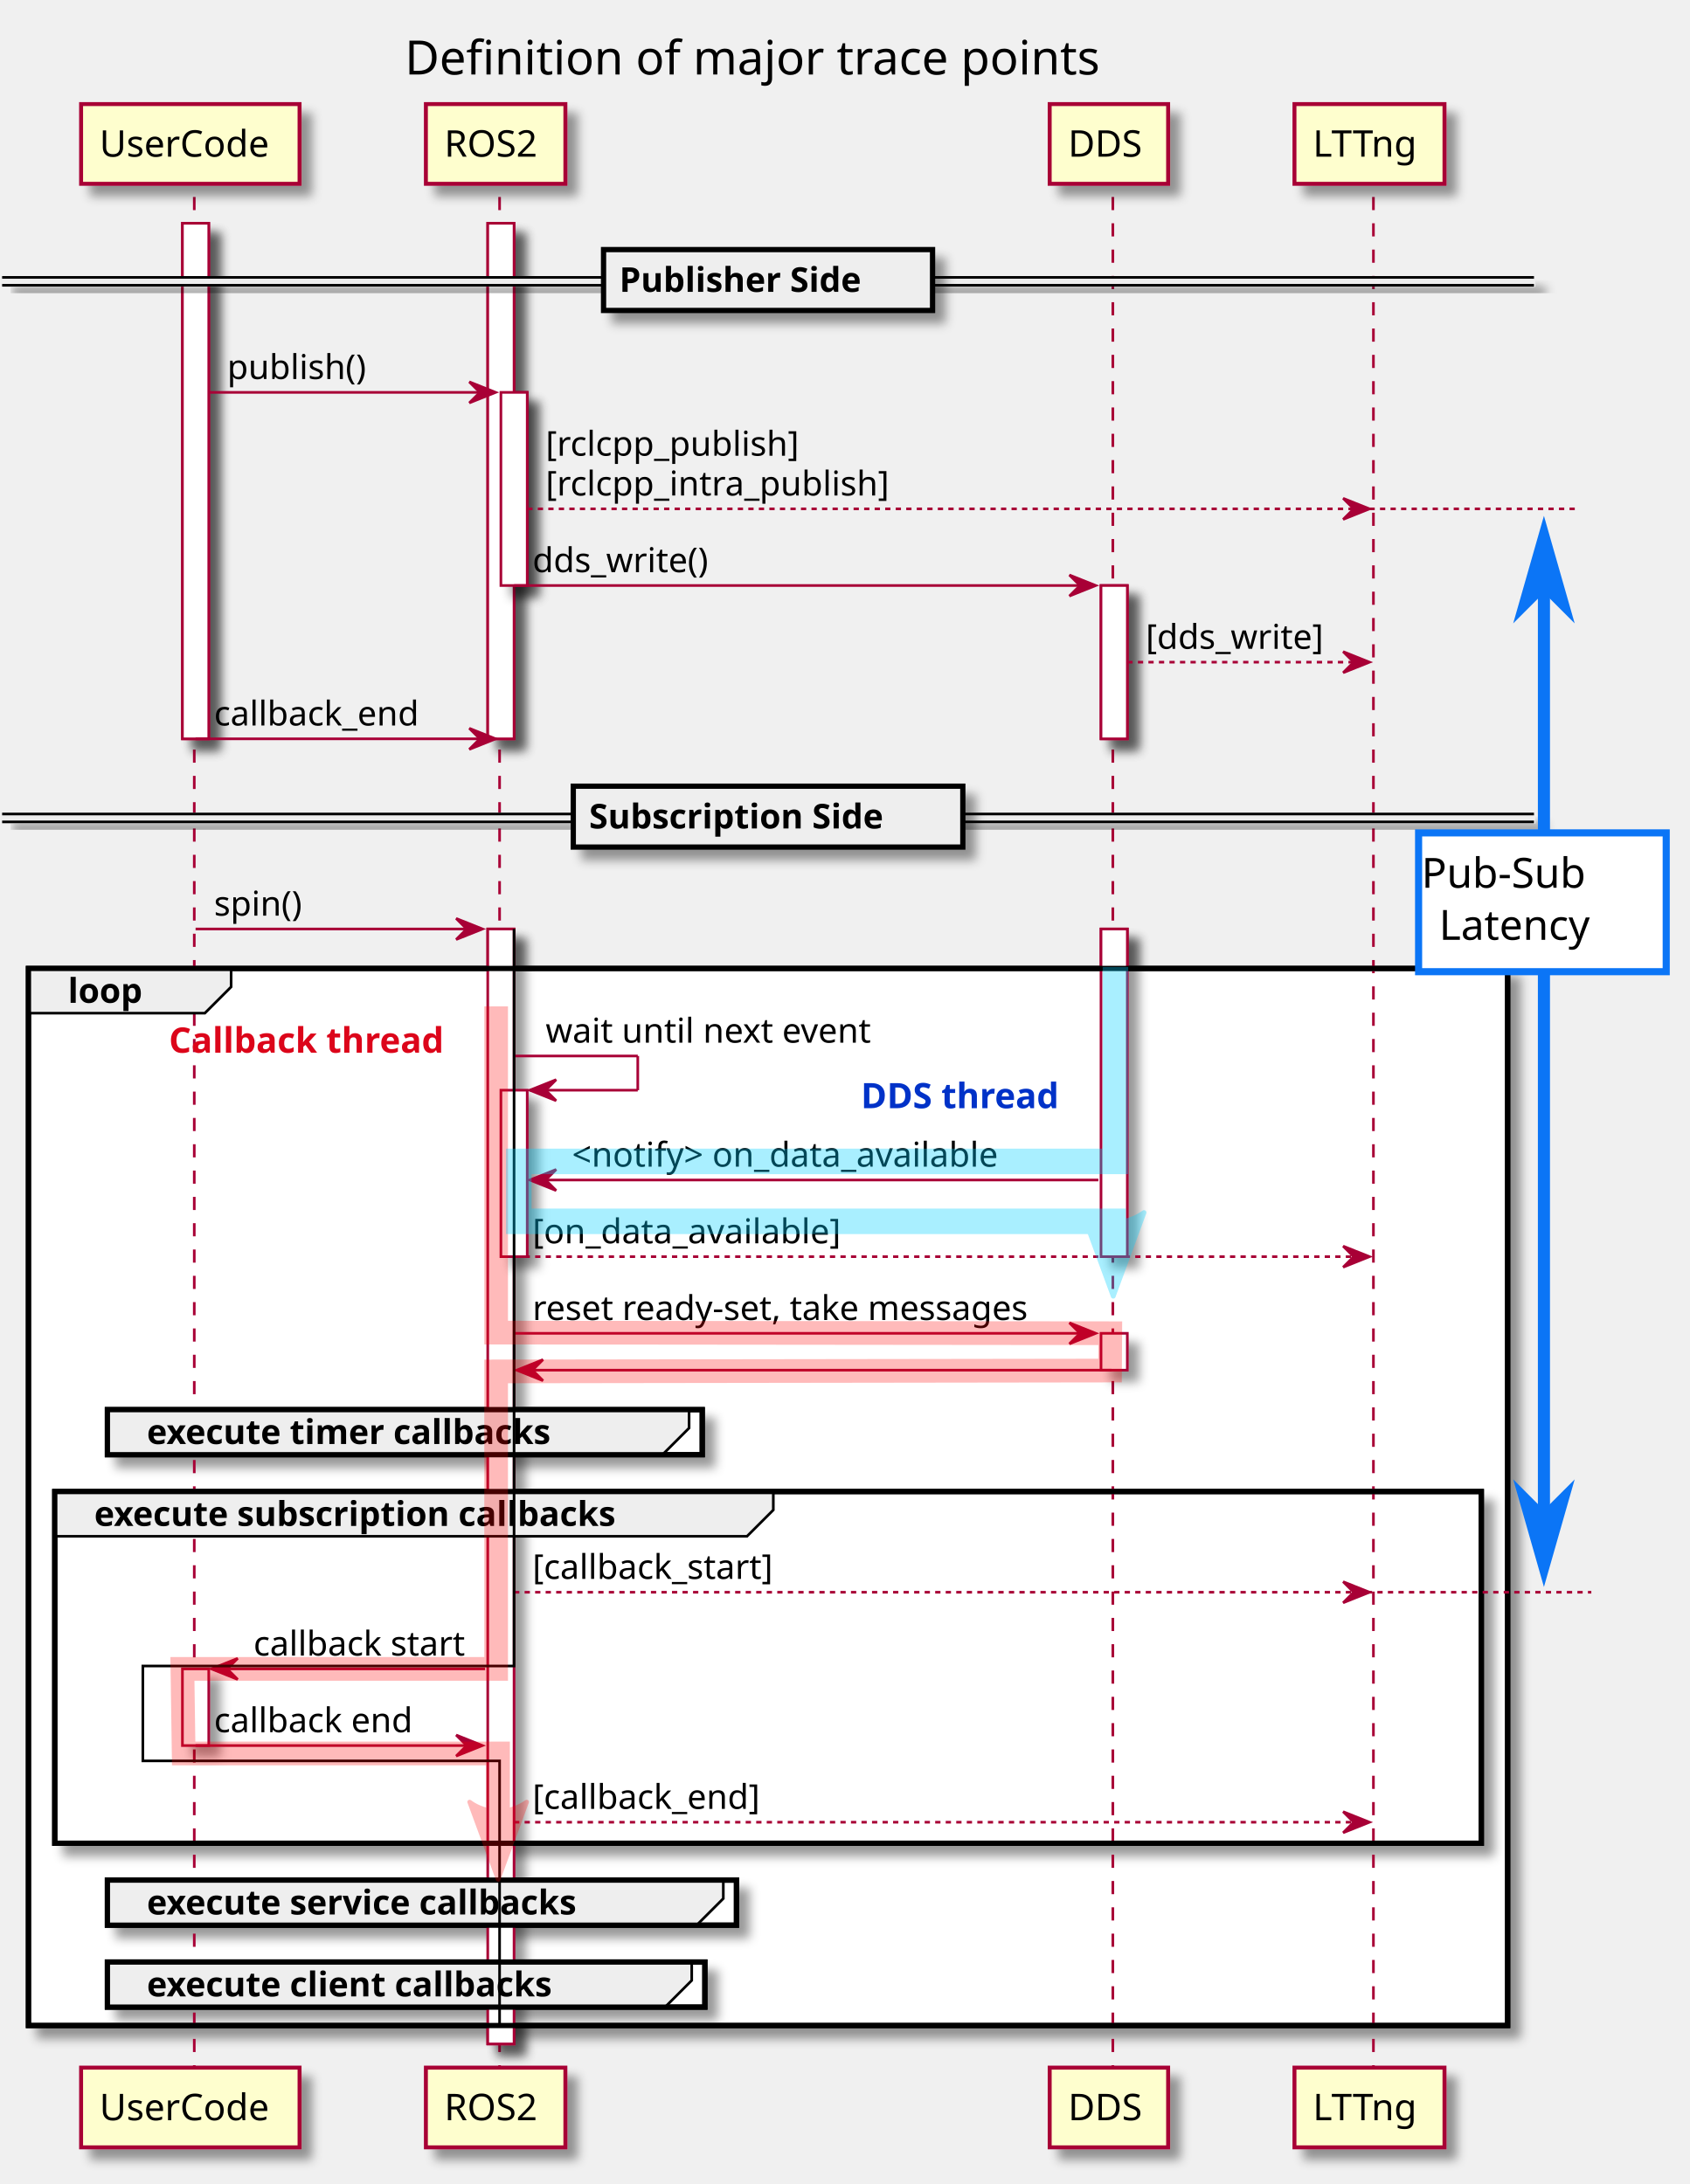
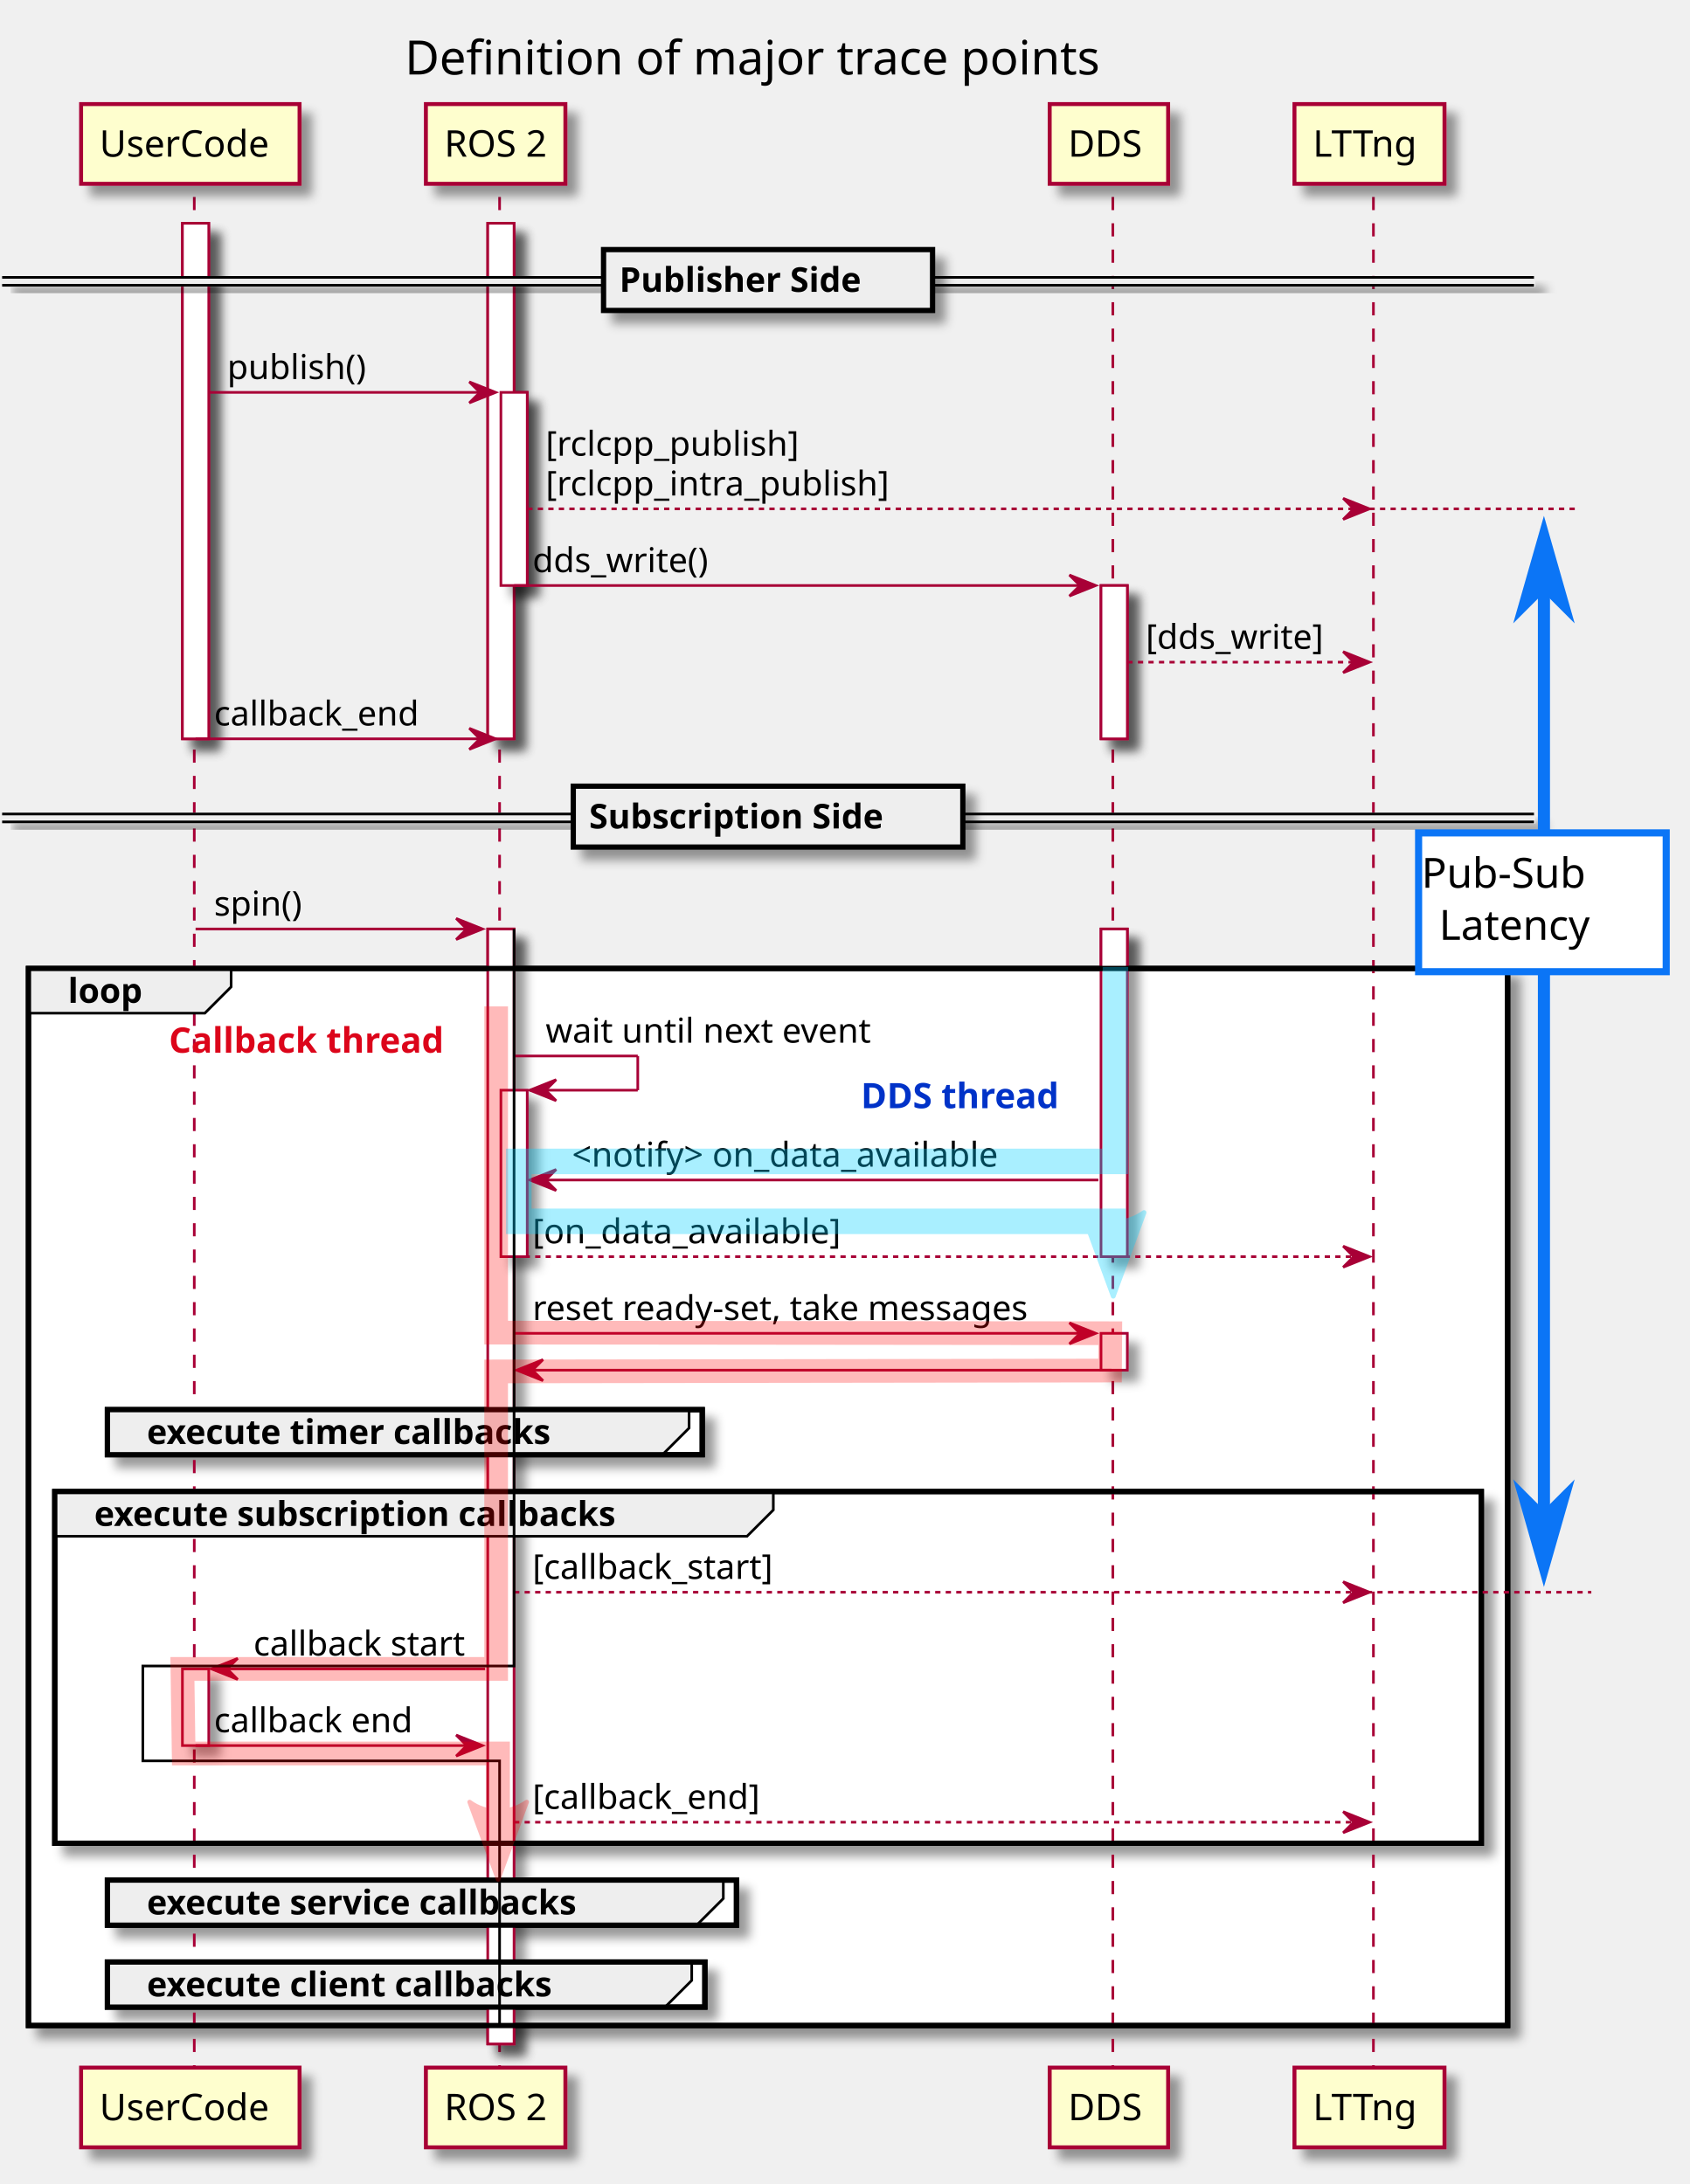
<svg xmlns="http://www.w3.org/2000/svg" contentScriptType="application/ecmascript" contentStyleType="text/css" height="830" preserveAspectRatio="none" version="1.1" viewBox="0 0 642 830" width="642" zoomAndPan="magnify" id="svg247">
  <defs id="defs11">
    <marker orient="auto" refY="0.0" refX="0.0" id="marker5994" style="overflow:visible;">
      <path id="path5992" style="fill-rule:evenodd;stroke-width:0.625;stroke-linejoin:round;stroke:#00cfff;stroke-opacity:1;fill:#00cfff;fill-opacity:1" d="M 8.719,4.034 L -2.207,0.016 L 8.719,-4.002 C 6.973,-1.63 6.983,1.616 8.719,4.034 z " transform="scale(0.3) rotate(180) translate(-2.3,0)" />
    </marker>
    <marker orient="auto" refY="0.0" refX="0.0" id="Arrow2Send" style="overflow:visible;">
      <path id="path1093" style="fill-rule:evenodd;stroke-width:0.625;stroke-linejoin:round;stroke:#ff0000;stroke-opacity:1;fill:#ff0000;fill-opacity:1" d="M 8.719,4.034 L -2.207,0.016 L 8.719,-4.002 C 6.973,-1.63 6.983,1.616 8.719,4.034 z " transform="scale(0.3) rotate(180) translate(-2.3,0)" />
    </marker>
    <marker orient="auto" refY="0.0" refX="0.0" id="Arrow1Send" style="overflow:visible;">
      <path id="path1075" d="M 0.0,0.0 L 5.0,-5.0 L -12.5,0.0 L 5.0,5.0 L 0.0,0.0 z " style="fill-rule:evenodd;stroke:#000000;stroke-width:1pt;stroke-opacity:1;fill:#000000;fill-opacity:1" transform="scale(0.2) rotate(180) translate(6,0)" />
    </marker>
    <marker orient="auto" refY="0.0" refX="0.0" id="Arrow2Mend" style="overflow:visible;">
      <path id="path1087" style="fill-rule:evenodd;stroke-width:0.625;stroke-linejoin:round;stroke:#000000;stroke-opacity:1;fill:#000000;fill-opacity:1" d="M 8.719,4.034 L -2.207,0.016 L 8.719,-4.002 C 6.973,-1.63 6.983,1.616 8.719,4.034 z " transform="scale(0.6) rotate(180) translate(0,0)" />
    </marker>
    <marker orient="auto" refY="0.0" refX="0.0" id="marker4636" style="overflow:visible;">
      <path id="path4634" d="M 0.0,0.0 L 5.0,-5.0 L -12.5,0.0 L 5.0,5.0 L 0.0,0.0 z " style="fill-rule:evenodd;stroke:#000000;stroke-width:1pt;stroke-opacity:1;fill:#000000;fill-opacity:1" transform="scale(0.4) rotate(180) translate(10,0)" />
    </marker>
    <marker style="overflow:visible" id="marker2906" refX="0" refY="0" orient="auto">
      <path transform="matrix(-0.4,0,0,-0.4,-4,0)" style="fill:#0b75f6;fill-opacity:1;fill-rule:evenodd;stroke:#0b75f6;stroke-width:1pt;stroke-opacity:1" d="M 0,0 5,-5 -12.5,0 5,5 Z" id="path2904" />
    </marker>
    <marker style="overflow:visible" id="marker2878" refX="0" refY="0" orient="auto">
      <path transform="matrix(0.4,0,0,0.4,4,0)" style="fill:#0b75f6;fill-opacity:1;fill-rule:evenodd;stroke:#0b75f6;stroke-width:1pt;stroke-opacity:1" d="M 0,0 5,-5 -12.5,0 5,5 Z" id="path2876" />
    </marker>
    <filter height="3" id="f1vkeucjz5yp91" width="3" x="-1" y="-1">
      <feGaussianBlur result="blurOut" stdDeviation="2.0" id="feGaussianBlur2" />
      <feColorMatrix in="blurOut" result="blurOut2" type="matrix" values="0 0 0 0 0 0 0 0 0 0 0 0 0 0 0 0 0 0 .4 0" id="feColorMatrix4" />
      <feOffset dx="4.0" dy="4.0" in="blurOut2" result="blurOut3" id="feOffset6" />
      <feBlend in="SourceGraphic" in2="blurOut3" mode="normal" id="feBlend8" />
    </filter>
  </defs>
  <g id="g245" transform="translate(0.809763,-0.398445)">
    <text font-size="18" lengthAdjust="spacing" textLength="276" x="153" y="28.708" id="text13" style="font-size:18px;font-family:sans-serif;fill:#000000">Definition of major trace points</text>
    <rect height="195.93" style="fill:#ffffff;stroke:#a80036;stroke-width:1;filter:url(#f1vkeucjz5yp91)" width="10" x="68.5" y="85.25" id="rect15" />
    <rect height="29.133" style="fill:#ffffff;stroke:#a80036;stroke-width:1;filter:url(#f1vkeucjz5yp91)" width="10" x="68.5" y="634.641" id="rect17" />
    <rect height="195.93" style="fill:#ffffff;stroke:#a80036;stroke-width:1;filter:url(#f1vkeucjz5yp91)" width="10" x="184.5" y="85.25" id="rect19" />
    <rect height="73.398" style="fill:#ffffff;stroke:#a80036;stroke-width:1;filter:url(#f1vkeucjz5yp91)" width="10" x="189.5" y="149.516" id="rect21" />
    <rect height="423.727" style="fill:#ffffff;stroke:#a80036;stroke-width:1;filter:url(#f1vkeucjz5yp91)" width="10" x="184.5" y="353.445" id="rect23" />
    <rect height="63.266" style="fill:#ffffff;stroke:#a80036;stroke-width:1;filter:url(#f1vkeucjz5yp91)" width="10" x="189.5" y="414.711" id="rect25" />
    <rect height="58.266" style="fill:#ffffff;stroke:#a80036;stroke-width:1;filter:url(#f1vkeucjz5yp91)" width="10" x="417.5" y="222.914" id="rect27" />
    <rect height="124.531" style="fill:#ffffff;stroke:#a80036;stroke-width:1;filter:url(#f1vkeucjz5yp91)" width="10" x="417.5" y="353.445" id="rect29" />
    <rect height="14" style="fill:#ffffff;stroke:#a80036;stroke-width:1;filter:url(#f1vkeucjz5yp91)" width="10" x="417.5" y="507.109" id="rect31" />
    <rect height="401.727" style="fill:#ffffff;stroke:#000000;stroke-width:2;filter:url(#f1vkeucjz5yp91)" width="562" x="10" y="368.445" id="rect33" />
    <rect height="17.133" style="fill:#ffffff;stroke:#000000;stroke-width:2;filter:url(#f1vkeucjz5yp91)" width="226" x="40" y="536.109" id="rect35" />
    <rect height="133.664" style="fill:#ffffff;stroke:#000000;stroke-width:2;filter:url(#f1vkeucjz5yp91)" width="542" x="20" y="567.242" id="rect37" />
    <rect height="17.133" style="fill:#ffffff;stroke:#000000;stroke-width:2;filter:url(#f1vkeucjz5yp91)" width="239" x="40" y="714.906" id="rect39" />
    <rect height="17.133" style="fill:#ffffff;stroke:#000000;stroke-width:2;filter:url(#f1vkeucjz5yp91)" width="227" x="40" y="746.039" id="rect41" />
    <line style="stroke:#a80036;stroke-width:1;stroke-dasharray:5, 5" x1="73" x2="73" y1="75.25" y2="787.172" id="line43" />
    <line style="stroke:#a80036;stroke-width:1;stroke-dasharray:5, 5" x1="189" x2="189" y1="75.25" y2="787.172" id="line45" />
    <line style="stroke:#a80036;stroke-width:1;stroke-dasharray:5, 5" x1="422" x2="422" y1="75.25" y2="787.172" id="line47" />
    <line style="stroke:#a80036;stroke-width:1;stroke-dasharray:5, 5" x1="521" x2="521" y1="75.25" y2="787.172" id="line49" />
    <rect height="30.297" style="fill:#fefece;stroke:#a80036;stroke-width:1.5;filter:url(#f1vkeucjz5yp91)" width="83" x="30" y="39.953" id="rect51" />
    <text font-size="14" lengthAdjust="spacing" textLength="69" x="37" y="59.948" id="text53" style="font-size:14px;font-family:sans-serif;fill:#000000">UserCode</text>
    <rect height="30.297" style="fill:#fefece;stroke:#a80036;stroke-width:1.5;filter:url(#f1vkeucjz5yp91)" width="83" x="30" y="786.172" id="rect55" />
    <text font-size="14" lengthAdjust="spacing" textLength="69" x="37" y="806.167" id="text57" style="font-size:14px;font-family:sans-serif;fill:#000000">UserCode</text>
    <rect height="30.297" style="fill:#fefece;stroke:#a80036;stroke-width:1.5;filter:url(#f1vkeucjz5yp91)" width="53" x="161" y="39.953" id="rect59" />
-     <text font-size="14" lengthAdjust="spacing" textLength="39" x="168" y="59.948" id="text61" style="font-size:14px;font-family:sans-serif;fill:#000000">ROS2</text>
+     <text font-size="14" lengthAdjust="spacing" textLength="39" x="168" y="59.948" id="text61" style="font-size:14px;font-family:sans-serif;fill:#000000">ROS 2</text>
    <rect height="30.297" style="fill:#fefece;stroke:#a80036;stroke-width:1.5;filter:url(#f1vkeucjz5yp91)" width="53" x="161" y="786.172" id="rect63" />
-     <text font-size="14" lengthAdjust="spacing" textLength="39" x="168" y="806.167" id="text65" style="font-size:14px;font-family:sans-serif;fill:#000000">ROS2</text>
+     <text font-size="14" lengthAdjust="spacing" textLength="39" x="168" y="806.167" id="text65" style="font-size:14px;font-family:sans-serif;fill:#000000">ROS 2</text>
    <rect height="30.297" style="fill:#fefece;stroke:#a80036;stroke-width:1.5;filter:url(#f1vkeucjz5yp91)" width="45" x="398" y="39.953" id="rect67" />
    <text font-size="14" lengthAdjust="spacing" textLength="31" x="405" y="59.948" id="text69" style="font-size:14px;font-family:sans-serif;fill:#000000">DDS</text>
    <rect height="30.297" style="fill:#fefece;stroke:#a80036;stroke-width:1.5;filter:url(#f1vkeucjz5yp91)" width="45" x="398" y="786.172" id="rect71" />
    <text font-size="14" lengthAdjust="spacing" textLength="31" x="405" y="806.167" id="text73" style="font-size:14px;font-family:sans-serif;fill:#000000">DDS</text>
    <rect height="30.297" style="fill:#fefece;stroke:#a80036;stroke-width:1.5;filter:url(#f1vkeucjz5yp91)" width="57" x="491" y="39.953" id="rect75" />
    <text font-size="14" lengthAdjust="spacing" textLength="43" x="498" y="59.948" id="text77" style="font-size:14px;font-family:sans-serif;fill:#000000">LTTng</text>
    <rect height="30.297" style="fill:#fefece;stroke:#a80036;stroke-width:1.5;filter:url(#f1vkeucjz5yp91)" width="57" x="491" y="786.172" id="rect79" />
    <text font-size="14" lengthAdjust="spacing" textLength="43" x="498" y="806.167" id="text81" style="font-size:14px;font-family:sans-serif;fill:#000000">LTTng</text>
    <rect height="195.93" style="fill:#ffffff;stroke:#a80036;stroke-width:1;filter:url(#f1vkeucjz5yp91)" width="10" x="68.5" y="85.25" id="rect83" />
    <rect height="29.133" style="fill:#ffffff;stroke:#a80036;stroke-width:1;filter:url(#f1vkeucjz5yp91)" width="10" x="68.5" y="634.641" id="rect85" />
    <rect height="195.93" style="fill:#ffffff;stroke:#a80036;stroke-width:1;filter:url(#f1vkeucjz5yp91)" width="10" x="184.5" y="85.25" id="rect87" />
    <rect height="73.398" style="fill:#ffffff;stroke:#a80036;stroke-width:1;filter:url(#f1vkeucjz5yp91)" width="10" x="189.5" y="149.516" id="rect89" />
    <rect height="423.727" style="fill:#ffffff;stroke:#a80036;stroke-width:1;filter:url(#f1vkeucjz5yp91)" width="10" x="184.5" y="353.445" id="rect91" />
    <rect height="63.266" style="fill:#ffffff;stroke:#a80036;stroke-width:1;filter:url(#f1vkeucjz5yp91)" width="10" x="189.5" y="414.711" id="rect93" />
    <rect height="58.266" style="fill:#ffffff;stroke:#a80036;stroke-width:1;filter:url(#f1vkeucjz5yp91)" width="10" x="417.5" y="222.914" id="rect95" />
    <rect height="124.531" style="fill:#ffffff;stroke:#a80036;stroke-width:1;filter:url(#f1vkeucjz5yp91)" width="10" x="417.5" y="353.445" id="rect97" />
    <rect height="14" style="fill:#ffffff;stroke:#a80036;stroke-width:1;filter:url(#f1vkeucjz5yp91)" width="10" x="417.5" y="507.109" id="rect99" />
    <rect height="3" style="fill:#eeeeee;stroke:#eeeeee;stroke-width:1;filter:url(#f1vkeucjz5yp91)" width="582" x="0" y="105.816" id="rect101" />
    <line style="stroke:#000000;stroke-width:1" x1="0" x2="582" y1="105.816" y2="105.816" id="line103" />
    <line style="stroke:#000000;stroke-width:1" x1="0" x2="582" y1="108.816" y2="108.816" id="line105" />
    <rect height="23.133" style="fill:#eeeeee;stroke:#000000;stroke-width:2;filter:url(#f1vkeucjz5yp91)" width="125" x="228.5" y="95.25" id="rect107" />
    <text font-size="13" font-weight="bold" lengthAdjust="spacing" textLength="106" x="234.5" y="111.317" id="text109" style="font-weight:bold;font-size:13px;font-family:sans-serif;fill:#000000">Publisher Side</text>
    <polygon points="181.5,149.516 177.5,145.516 187.5,149.516 177.5,153.516 " style="fill:#a80036;stroke:#a80036;stroke-width:1" id="polygon111" />
    <line style="stroke:#a80036;stroke-width:1" x1="78.5" x2="183.5" y1="149.516" y2="149.516" id="line113" />
    <text font-size="13" lengthAdjust="spacing" textLength="55" x="85.5" y="144.45" id="text115" style="font-size:13px;font-family:sans-serif;fill:#000000">publish()</text>
    <polygon points="513.5,193.781 509.5,189.781 519.5,193.781 509.5,197.781 " style="fill:#a80036;stroke:#a80036;stroke-width:1" id="polygon117" />
    <line style="stroke:#a80036;stroke-width:1;stroke-dasharray:2, 2" x1="199.5" x2="598.188" y1="193.781" y2="193.781" id="line119" />
    <text font-size="13" lengthAdjust="spacing" textLength="100" x="206.5" y="173.583" id="text121" style="font-size:13px;font-family:sans-serif;fill:#000000">[rclcpp_publish]</text>
    <text font-size="13" lengthAdjust="spacing" textLength="136" x="206.5" y="188.715" id="text123" style="font-size:13px;font-family:sans-serif;fill:#000000">[rclcpp_intra_publish]</text>
    <polygon points="409.5,222.914 405.5,218.914 415.5,222.914 405.5,226.914 " style="fill:#a80036;stroke:#a80036;stroke-width:1" id="polygon125" />
    <line style="stroke:#a80036;stroke-width:1" x1="194.5" x2="411.5" y1="222.914" y2="222.914" id="line127" />
    <text font-size="13" lengthAdjust="spacing" textLength="70" x="201.5" y="217.848" id="text129" style="font-size:13px;font-family:sans-serif;fill:#000000">dds_write()</text>
    <polygon points="513.5,252.047 509.5,248.047 519.5,252.047 509.5,256.047 " style="fill:#a80036;stroke:#a80036;stroke-width:1" id="polygon131" />
    <line style="stroke:#a80036;stroke-width:1;stroke-dasharray:2, 2" x1="427.5" x2="515.5" y1="252.047" y2="252.047" id="line133" />
    <text font-size="13" lengthAdjust="spacing" textLength="70" x="434.5" y="246.981" id="text135" style="font-size:13px;font-family:sans-serif;fill:#000000">[dds_write]</text>
    <polygon points="181.5,281.18 177.5,277.18 187.5,281.18 177.5,285.18 " style="fill:#a80036;stroke:#a80036;stroke-width:1" id="polygon137" />
    <line style="stroke:#a80036;stroke-width:1" x1="73.5" x2="183.5" y1="281.18" y2="281.18" id="line139" />
    <text font-size="13" lengthAdjust="spacing" textLength="82" x="80.5" y="276.114" id="text141" style="font-size:13px;font-family:sans-serif;fill:#000000">callback_end</text>
    <rect height="3" style="fill:#eeeeee;stroke:#eeeeee;stroke-width:1;filter:url(#f1vkeucjz5yp91)" width="582" x="0" y="309.746" id="rect143" />
    <line style="stroke:#000000;stroke-width:1" x1="0" x2="582" y1="309.746" y2="309.746" id="line145" />
    <line style="stroke:#000000;stroke-width:1" x1="0" x2="582" y1="312.746" y2="312.746" id="line147" />
    <rect height="23.133" style="fill:#eeeeee;stroke:#000000;stroke-width:2;filter:url(#f1vkeucjz5yp91)" width="148" x="217" y="299.18" id="rect149" />
    <text font-size="13" font-weight="bold" lengthAdjust="spacing" textLength="129" x="223" y="315.247" id="text151" style="font-weight:bold;font-size:13px;font-family:sans-serif;fill:#000000">Subscription Side</text>
    <polygon points="176.5,353.445 172.5,349.445 182.5,353.445 172.5,357.445 " style="fill:#a80036;stroke:#a80036;stroke-width:1" id="polygon153" />
    <line style="stroke:#a80036;stroke-width:1" x1="73.5" x2="178.5" y1="353.445" y2="353.445" id="line155" />
    <text font-size="13" lengthAdjust="spacing" textLength="36" x="80.5" y="348.379" id="text157" style="font-size:13px;font-family:sans-serif;fill:#000000">spin()</text>
    <path d="m 10,368.445 h 77 v 7 l -10,10 H 10 v -17" style="fill:#eeeeee;stroke:#000000;stroke-width:1" id="path159" />
    <rect height="401.727" style="fill:none;stroke:#000000;stroke-width:2" width="562" x="10" y="368.445" id="rect161" />
    <text font-size="13" font-weight="bold" lengthAdjust="spacing" textLength="32" x="25" y="381.512" id="text163" style="font-weight:bold;font-size:13px;font-family:sans-serif;fill:#000000">loop</text>
    <line style="stroke:#a80036;stroke-width:1" x1="194.5" x2="241.5" y1="401.711" y2="401.711" id="line165" />
    <line style="stroke:#a80036;stroke-width:1" x1="241.5" x2="241.5" y1="401.711" y2="414.711" id="line167" />
    <line style="stroke:#a80036;stroke-width:1" x1="200.5" x2="241.5" y1="414.711" y2="414.711" id="line169" />
    <polygon points="206.5,414.711 210.5,410.711 200.5,414.711 210.5,418.711 " style="fill:#a80036;stroke:#a80036;stroke-width:1" id="polygon171" />
    <text font-size="13" lengthAdjust="spacing" textLength="128" x="206.5" y="396.645" id="text173" style="font-size:13px;font-family:sans-serif;fill:#000000">wait until next event</text>
    <polygon points="206.5,448.844 210.5,444.844 200.5,448.844 210.5,452.844 " style="fill:#a80036;stroke:#a80036;stroke-width:1" id="polygon175" />
    <line style="stroke:#a80036;stroke-width:1" x1="204.5" x2="416.5" y1="448.844" y2="448.844" id="line177" />
    <text font-size="13" lengthAdjust="spacing" textLength="176" x="216.5" y="443.778" id="text179" style="font-size:13px;font-family:sans-serif;fill:#000000">&lt;notify&gt; on_data_available</text>
    <polygon points="513.5,477.977 509.5,473.977 519.5,477.977 509.5,481.977 " style="fill:#a80036;stroke:#a80036;stroke-width:1" id="polygon181" />
    <line style="stroke:#a80036;stroke-width:1;stroke-dasharray:2, 2" x1="194.5" x2="515.5" y1="477.977" y2="477.977" id="line183" />
    <text font-size="13" lengthAdjust="spacing" textLength="125" x="201.5" y="472.911" id="text185" style="font-size:13px;font-family:sans-serif;fill:#000000">[on_data_available]</text>
    <polygon points="409.5,507.109 405.5,503.109 415.5,507.109 405.5,511.109 " style="fill:#a80036;stroke:#a80036;stroke-width:1" id="polygon187" />
    <line style="stroke:#a80036;stroke-width:1" x1="194.5" x2="411.5" y1="507.109" y2="507.109" id="line189" />
    <text font-size="13" lengthAdjust="spacing" textLength="204" x="201.5" y="502.043" id="text191" style="font-size:13px;font-family:sans-serif;fill:#000000">reset ready-set, take messages</text>
    <polygon points="201.5,521.109 205.5,517.109 195.5,521.109 205.5,525.109 " style="fill:#a80036;stroke:#a80036;stroke-width:1" id="polygon193" />
    <line style="stroke:#a80036;stroke-width:1" x1="199.5" x2="421.5" y1="521.109" y2="521.109" id="line195" />
    <path d="m 40,536.109 h 221 v 7 l -10,10 H 40 v -17" style="fill:#eeeeee;stroke:#000000;stroke-width:1" id="path197" />
    <rect height="17.133" style="fill:none;stroke:#000000;stroke-width:2" width="226" x="40" y="536.109" id="rect199" />
    <text font-size="13" font-weight="bold" lengthAdjust="spacing" textLength="176" x="55" y="549.176" id="text201" style="font-weight:bold;font-size:13px;font-family:sans-serif;fill:#000000">execute timer callbacks</text>
    <path d="m 20,567.242 h 273 v 7 l -10,10 H 20 v -17" style="fill:#eeeeee;stroke:#000000;stroke-width:1" id="path203" />
    <rect height="133.664" style="fill:none;stroke:#000000;stroke-width:2" width="542" x="20" y="567.242" id="rect205" />
    <text font-size="13" font-weight="bold" lengthAdjust="spacing" textLength="228" x="35" y="580.309" id="text207" style="font-weight:bold;font-size:13px;font-family:sans-serif;fill:#000000">execute subscription callbacks</text>
    <polygon points="513.5,605.508 509.5,601.508 519.5,605.508 509.5,609.508 " style="fill:#a80036;stroke:#a80036;stroke-width:1" id="polygon209" />
    <line style="stroke:#a80036;stroke-width:1;stroke-dasharray:2, 2" x1="194.5" x2="603.784" y1="605.508" y2="605.508" id="line211" />
    <text font-size="13" lengthAdjust="spacing" textLength="98" x="201.5" y="600.442" id="text213" style="font-size:13px;font-family:sans-serif;fill:#000000">[callback_start]</text>
    <polygon points="85.5,634.641 89.5,630.641 79.5,634.641 89.5,638.641 " style="fill:#a80036;stroke:#a80036;stroke-width:1" id="polygon215" />
    <line style="stroke:#a80036;stroke-width:1" x1="83.5" x2="183.5" y1="634.641" y2="634.641" id="line217" />
    <text font-size="13" lengthAdjust="spacing" textLength="85" x="95.5" y="629.575" id="text219" style="font-size:13px;font-family:sans-serif;fill:#000000">callback start</text>
    <polygon points="176.5,663.773 172.5,659.773 182.5,663.773 172.5,667.773 " style="fill:#a80036;stroke:#a80036;stroke-width:1" id="polygon221" />
    <line style="stroke:#a80036;stroke-width:1" x1="73.5" x2="178.5" y1="663.773" y2="663.773" id="line223" />
    <text font-size="13" lengthAdjust="spacing" textLength="79" x="80.5" y="658.708" id="text225" style="font-size:13px;font-family:sans-serif;fill:#000000">callback end</text>
    <polygon points="513.5,692.906 509.5,688.906 519.5,692.906 509.5,696.906 " style="fill:#a80036;stroke:#a80036;stroke-width:1" id="polygon227" />
    <line style="stroke:#a80036;stroke-width:1;stroke-dasharray:2, 2" x1="194.5" x2="515.5" y1="692.906" y2="692.906" id="line229" />
    <text font-size="13" lengthAdjust="spacing" textLength="92" x="201.5" y="687.84" id="text231" style="font-size:13px;font-family:sans-serif;fill:#000000">[callback_end]</text>
    <path d="m 40,714.906 h 234 v 7 l -10,10 H 40 v -17" style="fill:#eeeeee;stroke:#000000;stroke-width:1" id="path233" />
    <rect height="17.133" style="fill:none;stroke:#000000;stroke-width:2" width="239" x="40" y="714.906" id="rect235" />
    <text font-size="13" font-weight="bold" lengthAdjust="spacing" textLength="189" x="55" y="727.973" id="text237" style="font-weight:bold;font-size:13px;font-family:sans-serif;fill:#000000">execute service callbacks</text>
    <path d="m 40,746.039 h 222 v 7 l -10,10 H 40 v -17" style="fill:#eeeeee;stroke:#000000;stroke-width:1" id="path239" />
    <rect height="17.133" style="fill:none;stroke:#000000;stroke-width:2" width="227" x="40" y="746.039" id="rect241" />
    <text font-size="13" font-weight="bold" lengthAdjust="spacing" textLength="177" x="55" y="759.106" id="text243" style="font-weight:bold;font-size:13px;font-family:sans-serif;fill:#000000">execute client callbacks</text>
    <path style="fill:none;stroke:#000000;stroke-width:1px;stroke-linecap:butt;stroke-linejoin:miter;stroke-opacity:1" d="M 194.5,353.445 V 633.538 H 53.467 v 36.059 h 135.534 v 100.718 h 6.217 v 0" id="path4544" />
  </g>
  <path id="path2874" d="M 586.593,205.092 V 594.038" style="fill:none;stroke:#0b75f6;stroke-width:4.6;stroke-linecap:butt;stroke-linejoin:miter;stroke-miterlimit:4;stroke-dasharray:none;stroke-opacity:1;marker-start:url(#marker2878);marker-end:url(#marker2906)" />
  <g id="g4186">
    <rect style="opacity:1;vector-effect:none;fill:#ffffff;fill-opacity:1;stroke:#0b75f6;stroke-width:2.7;stroke-linecap:butt;stroke-linejoin:miter;stroke-miterlimit:4;stroke-dasharray:none;stroke-dashoffset:0;stroke-opacity:1" id="rect4174" width="94.078" height="52.754" x="538.972" y="316.525" />
    <text xml:space="preserve" style="font-style:normal;font-weight:normal;font-size:15.823px;line-height:1.25;font-family:sans-serif;letter-spacing:0px;word-spacing:0px;fill:#000000;fill-opacity:1;stroke:none;stroke-width:1" x="585.668" y="337.378" id="text4180">
      <tspan x="585.668" y="337.378" style="text-align:center;text-anchor:middle;stroke-width:1" id="tspan4176">Pub-Sub</tspan>
      <tspan x="585.668" y="357.157" style="text-align:center;text-anchor:middle;stroke-width:1" id="tspan4178">Latency</tspan>
    </text>
  </g>
  <path style="opacity:0.272;fill:none;stroke:#ff0000;stroke-width:9;stroke-linecap:butt;stroke-linejoin:miter;stroke-miterlimit:4;stroke-dasharray:none;stroke-opacity:1;marker-end:url(#Arrow2Send)" d="m 188.5,382.46 v 123.981 l 233.324,0.232 -0.088,14.191 L 188.5,521.19 V 634.242 H 69.31 l 0.467,32.135 H 189.218 v 35.773" id="path4632" />
  <text xml:space="preserve" style="font-style:normal;font-weight:normal;font-size:24px;line-height:1.25;font-family:sans-serif;letter-spacing:0px;word-spacing:0px;fill:#000000;fill-opacity:1;stroke:none" x="64.184" y="400.053" id="text5822">
    <tspan id="tspan5820" x="64.184" y="400.053" style="font-style:normal;font-variant:normal;font-weight:bold;font-stretch:normal;font-size:13.333px;font-family:sans-serif;-inkscape-font-specification:'sans-serif Bold';fill:#dc051a;fill-opacity:1">Callback thread</tspan>
  </text>
  <text id="text5976" y="421.155" x="327.076" style="font-style:normal;font-weight:normal;font-size:24px;line-height:1.25;font-family:sans-serif;letter-spacing:0px;word-spacing:0px;fill:#0032c8;fill-opacity:1;stroke:none;" xml:space="preserve">
    <tspan style="font-size:13.333px;fill:#0032c8;fill-opacity:1;-inkscape-font-specification:'sans-serif Bold';font-family:sans-serif;font-weight:bold;font-style:normal;font-stretch:normal;font-variant:normal;" y="421.155" x="327.076" id="tspan5974">DDS thread</tspan>
  </text>
  <path style="opacity:0.338;fill:none;stroke:#00cfff;stroke-width:9.7;stroke-linecap:butt;stroke-linejoin:miter;stroke-miterlimit:4;stroke-dasharray:none;stroke-opacity:1;marker-end:url(#marker5994)" d="m 423.792,367.521 v 73.856 H 197.104 v 22.773 h 225.809 v 15.343" id="path5978" />
</svg>
